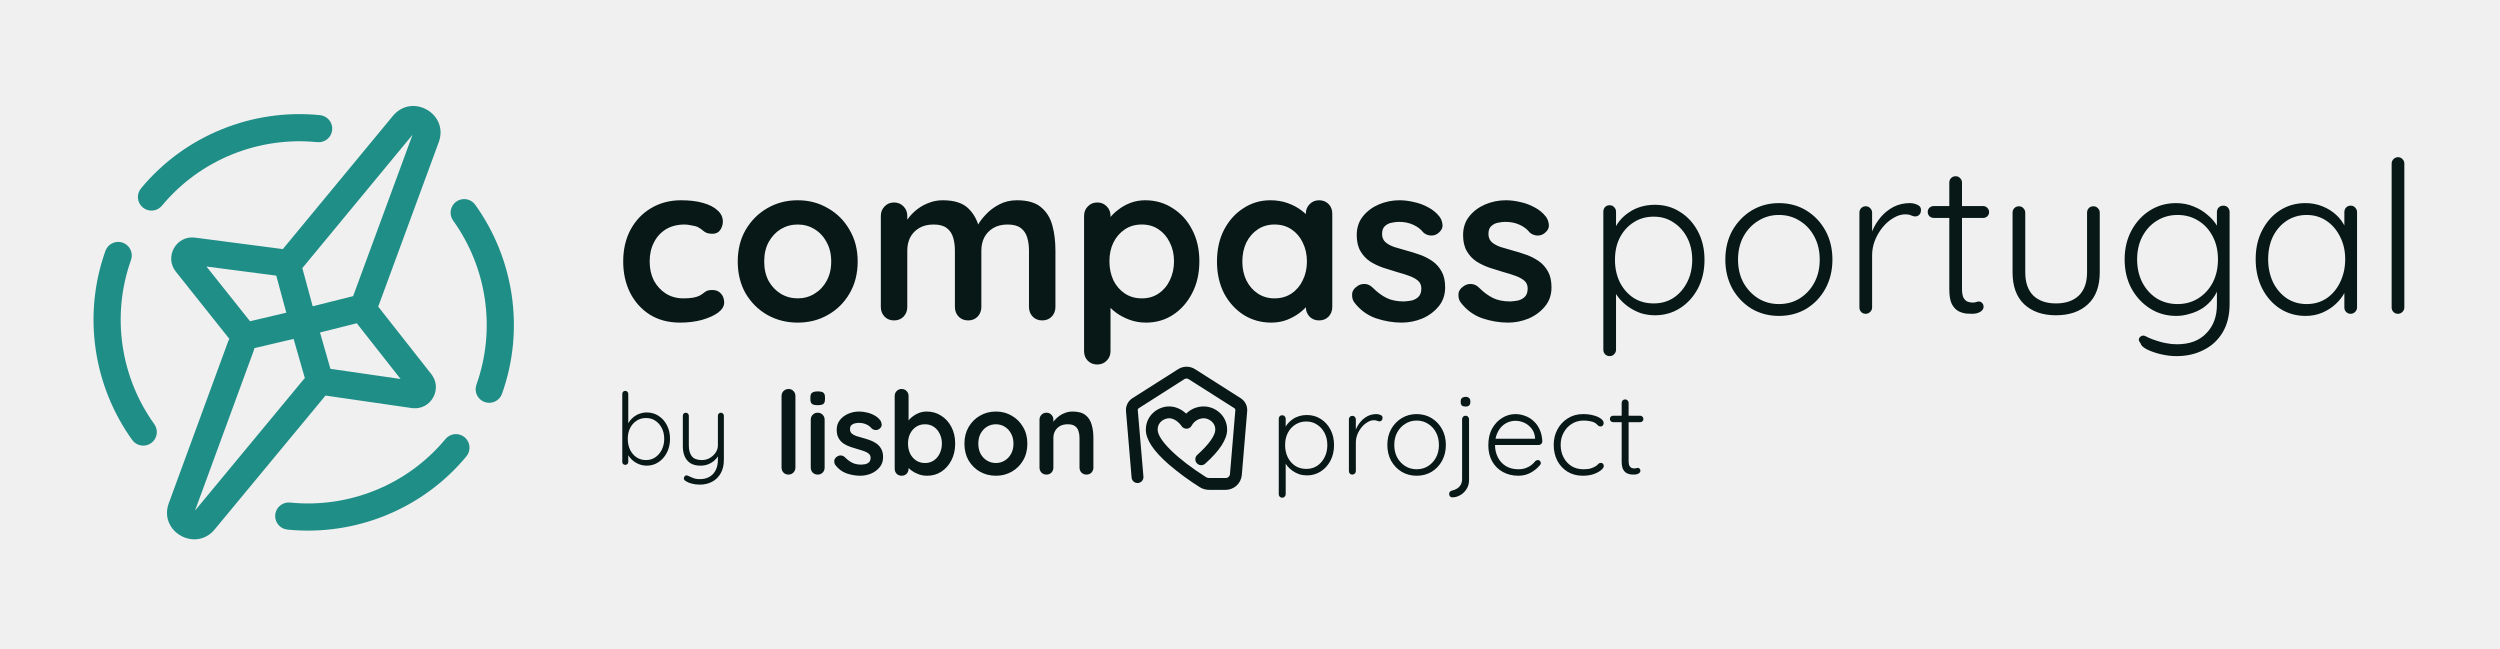
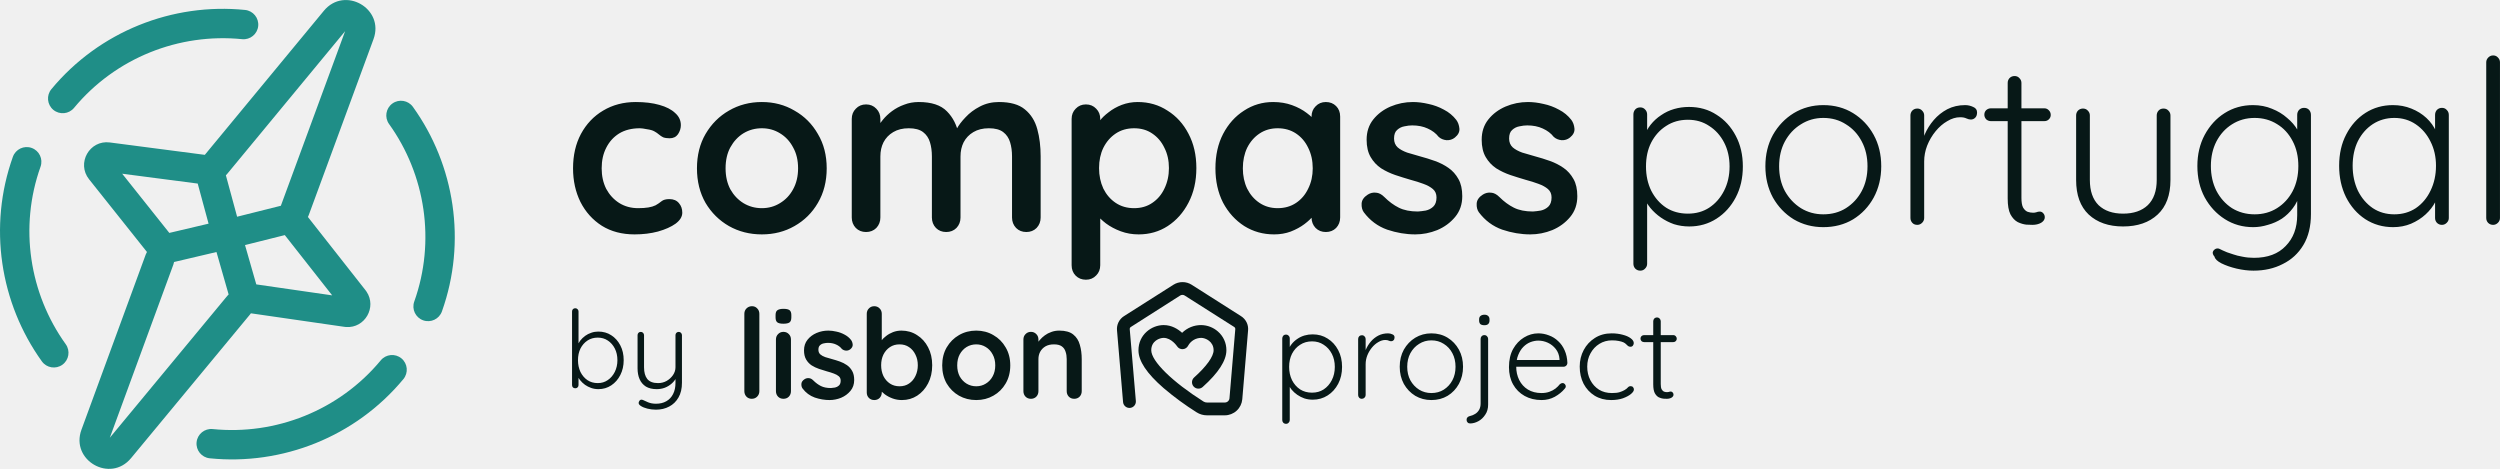
- <svg xmlns="http://www.w3.org/2000/svg" width="378" height="98" viewBox="0 0 378 98" fill="none">
+ <svg xmlns="http://www.w3.org/2000/svg" width="349.4" height="65.52" viewBox="14.14 16.02 349.4 65.52" fill="none">
  <g id="brand">
    <g id="orientation=compassPortugal">
      <g id="symbol">
        <path id="Union" d="M59.404 17.526C62.31 14.011 67.914 17.218 66.339 21.497L57.281 46.106C57.25 46.189 57.213 46.269 57.173 46.345L65.215 56.57L65.371 56.786C66.825 58.962 65.134 61.899 62.526 61.725L62.263 61.697L49.205 59.808C49.166 59.866 49.123 59.922 49.078 59.976L32.457 80.05C29.551 83.56 23.954 80.356 25.523 76.08L34.511 51.583C34.557 51.46 34.613 51.345 34.678 51.236L26.589 41.077C24.804 38.835 26.648 35.559 29.485 35.929L42.765 37.661L59.404 17.526ZM38.464 52.638C38.443 52.757 38.414 52.876 38.371 52.993L29.488 77.199L45.912 57.364C45.969 57.295 46.03 57.232 46.093 57.173L44.394 51.242L38.464 52.638ZM18.562 36.694C19.63 37.075 20.187 38.25 19.806 39.318C16.795 47.755 18.24 57.047 23.328 64.129C23.989 65.05 23.779 66.334 22.858 66.996C21.938 67.657 20.654 67.447 19.992 66.526C14.134 58.371 12.466 47.671 15.939 37.938C16.32 36.87 17.495 36.313 18.562 36.694ZM67.357 66.38C68.081 65.507 69.376 65.386 70.249 66.11C71.121 66.834 71.243 68.129 70.519 69.002C63.821 77.08 53.578 81.094 43.453 80.072C42.324 79.958 41.502 78.951 41.615 77.822C41.729 76.694 42.736 75.872 43.864 75.986C52.658 76.874 61.551 73.383 67.357 66.38ZM48.383 50.271L49.959 55.766L60.567 57.3L53.943 48.877L48.383 50.271ZM31.217 40.299L37.804 48.572L43.29 47.279L41.772 41.676L31.217 40.299ZM45.888 40.327C45.832 40.395 45.771 40.458 45.708 40.517L47.279 46.309L53.397 44.776C53.406 44.749 53.413 44.721 53.423 44.694L62.374 20.378L45.888 40.327ZM48.389 17.41C49.517 17.524 50.34 18.531 50.227 19.659C50.113 20.787 49.106 21.609 47.978 21.495C39.183 20.608 30.291 24.098 24.484 31.101C23.761 31.974 22.466 32.095 21.593 31.371C20.72 30.647 20.599 29.353 21.323 28.48C28.021 20.401 38.264 16.388 48.389 17.41ZM68.983 30.486C69.904 29.824 71.188 30.034 71.849 30.955C77.707 39.11 79.376 49.81 75.903 59.544C75.522 60.611 74.347 61.168 73.279 60.787C72.211 60.406 71.655 59.232 72.036 58.164C75.046 49.726 73.602 40.434 68.514 33.352C67.852 32.431 68.062 31.148 68.983 30.486Z" fill="#1F8E87" />
      </g>
      <g id="Frame 3">
        <g id="Text">
          <path id="compass" d="M102.996 30.279C104.263 30.279 105.363 30.413 106.296 30.68C107.252 30.946 107.985 31.324 108.496 31.813C109.029 32.279 109.296 32.846 109.296 33.513C109.296 33.957 109.163 34.38 108.896 34.779C108.629 35.157 108.24 35.346 107.729 35.346C107.374 35.346 107.074 35.302 106.829 35.213C106.607 35.102 106.407 34.968 106.229 34.813C106.052 34.657 105.84 34.513 105.596 34.38C105.374 34.246 105.029 34.146 104.563 34.08C104.118 33.991 103.785 33.946 103.563 33.946C102.429 33.946 101.463 34.191 100.663 34.679C99.885 35.168 99.285 35.835 98.863 36.679C98.44 37.502 98.229 38.457 98.229 39.546C98.229 40.613 98.44 41.568 98.863 42.413C99.307 43.235 99.907 43.891 100.663 44.38C101.44 44.868 102.329 45.113 103.329 45.113C103.885 45.113 104.363 45.08 104.763 45.013C105.163 44.946 105.496 44.846 105.763 44.713C106.074 44.535 106.352 44.346 106.596 44.146C106.84 43.946 107.207 43.846 107.696 43.846C108.274 43.846 108.718 44.035 109.029 44.413C109.34 44.768 109.496 45.213 109.496 45.746C109.496 46.302 109.185 46.813 108.563 47.279C107.94 47.724 107.118 48.091 106.096 48.38C105.096 48.646 104.007 48.779 102.829 48.779C101.074 48.779 99.552 48.38 98.263 47.58C96.974 46.757 95.974 45.646 95.263 44.246C94.574 42.846 94.229 41.279 94.229 39.546C94.229 37.724 94.596 36.124 95.329 34.746C96.085 33.346 97.118 32.257 98.429 31.48C99.763 30.68 101.285 30.279 102.996 30.279ZM129.68 39.546C129.68 41.368 129.269 42.98 128.447 44.38C127.647 45.757 126.558 46.835 125.18 47.613C123.825 48.391 122.303 48.779 120.614 48.779C118.925 48.779 117.391 48.391 116.014 47.613C114.658 46.835 113.569 45.757 112.747 44.38C111.947 42.98 111.547 41.368 111.547 39.546C111.547 37.724 111.947 36.124 112.747 34.746C113.569 33.346 114.658 32.257 116.014 31.48C117.391 30.68 118.925 30.279 120.614 30.279C122.303 30.279 123.825 30.68 125.18 31.48C126.558 32.257 127.647 33.346 128.447 34.746C129.269 36.124 129.68 37.724 129.68 39.546ZM125.68 39.546C125.68 38.413 125.447 37.435 124.98 36.613C124.536 35.768 123.925 35.113 123.147 34.646C122.391 34.179 121.547 33.946 120.614 33.946C119.68 33.946 118.825 34.179 118.047 34.646C117.291 35.113 116.68 35.768 116.214 36.613C115.769 37.435 115.547 38.413 115.547 39.546C115.547 40.657 115.769 41.635 116.214 42.48C116.68 43.302 117.291 43.946 118.047 44.413C118.825 44.88 119.68 45.113 120.614 45.113C121.547 45.113 122.391 44.88 123.147 44.413C123.925 43.946 124.536 43.302 124.98 42.48C125.447 41.635 125.68 40.657 125.68 39.546ZM142.548 30.279C144.326 30.279 145.637 30.713 146.481 31.579C147.326 32.424 147.881 33.524 148.148 34.88L147.581 34.58L147.848 34.046C148.114 33.535 148.526 32.991 149.081 32.413C149.637 31.813 150.303 31.313 151.081 30.913C151.881 30.491 152.77 30.279 153.748 30.279C155.348 30.279 156.559 30.624 157.381 31.313C158.226 32.002 158.803 32.924 159.114 34.08C159.426 35.213 159.581 36.48 159.581 37.88V46.413C159.581 46.991 159.392 47.48 159.014 47.88C158.637 48.257 158.159 48.446 157.581 48.446C157.003 48.446 156.526 48.257 156.148 47.88C155.77 47.48 155.581 46.991 155.581 46.413V37.88C155.581 37.146 155.492 36.491 155.314 35.913C155.137 35.313 154.814 34.835 154.348 34.48C153.881 34.124 153.214 33.946 152.348 33.946C151.503 33.946 150.781 34.124 150.181 34.48C149.581 34.835 149.126 35.313 148.814 35.913C148.526 36.491 148.381 37.146 148.381 37.88V46.413C148.381 46.991 148.192 47.48 147.814 47.88C147.437 48.257 146.959 48.446 146.381 48.446C145.803 48.446 145.326 48.257 144.948 47.88C144.57 47.48 144.381 46.991 144.381 46.413V37.88C144.381 37.146 144.292 36.491 144.114 35.913C143.937 35.313 143.614 34.835 143.148 34.48C142.681 34.124 142.014 33.946 141.148 33.946C140.303 33.946 139.581 34.124 138.981 34.48C138.381 34.835 137.926 35.313 137.614 35.913C137.326 36.491 137.181 37.146 137.181 37.88V46.413C137.181 46.991 136.992 47.48 136.614 47.88C136.237 48.257 135.759 48.446 135.181 48.446C134.603 48.446 134.126 48.257 133.748 47.88C133.37 47.48 133.181 46.991 133.181 46.413V32.646C133.181 32.068 133.37 31.591 133.748 31.213C134.126 30.813 134.603 30.613 135.181 30.613C135.759 30.613 136.237 30.813 136.614 31.213C136.992 31.591 137.181 32.068 137.181 32.646V34.08L136.681 33.98C136.881 33.602 137.159 33.202 137.514 32.779C137.87 32.335 138.303 31.924 138.814 31.546C139.326 31.168 139.892 30.868 140.514 30.646C141.137 30.402 141.814 30.279 142.548 30.279ZM173.144 30.279C174.699 30.279 176.088 30.68 177.31 31.48C178.555 32.257 179.533 33.335 180.244 34.713C180.977 36.091 181.344 37.691 181.344 39.513C181.344 41.335 180.977 42.946 180.244 44.346C179.533 45.724 178.566 46.813 177.344 47.613C176.144 48.391 174.788 48.779 173.277 48.779C172.388 48.779 171.555 48.635 170.777 48.346C169.999 48.057 169.31 47.691 168.71 47.246C168.133 46.802 167.677 46.357 167.344 45.913C167.033 45.446 166.877 45.057 166.877 44.746L167.91 44.313V53.08C167.91 53.657 167.721 54.135 167.344 54.513C166.966 54.913 166.488 55.113 165.91 55.113C165.333 55.113 164.855 54.924 164.477 54.546C164.099 54.168 163.91 53.679 163.91 53.08V32.646C163.91 32.068 164.099 31.591 164.477 31.213C164.855 30.813 165.333 30.613 165.91 30.613C166.488 30.613 166.966 30.813 167.344 31.213C167.721 31.591 167.91 32.068 167.91 32.646V34.279L167.344 33.98C167.344 33.691 167.499 33.346 167.81 32.946C168.121 32.524 168.544 32.113 169.077 31.713C169.61 31.291 170.221 30.946 170.91 30.68C171.621 30.413 172.366 30.279 173.144 30.279ZM172.644 33.946C171.666 33.946 170.81 34.191 170.077 34.679C169.344 35.168 168.766 35.835 168.344 36.679C167.944 37.502 167.744 38.446 167.744 39.513C167.744 40.557 167.944 41.513 168.344 42.38C168.766 43.224 169.344 43.891 170.077 44.38C170.81 44.868 171.666 45.113 172.644 45.113C173.621 45.113 174.466 44.868 175.177 44.38C175.91 43.891 176.477 43.224 176.877 42.38C177.299 41.513 177.51 40.557 177.51 39.513C177.51 38.446 177.299 37.502 176.877 36.679C176.477 35.835 175.91 35.168 175.177 34.679C174.466 34.191 173.621 33.946 172.644 33.946ZM199.441 30.279C200.019 30.279 200.497 30.468 200.875 30.846C201.252 31.224 201.441 31.713 201.441 32.313V46.413C201.441 46.991 201.252 47.48 200.875 47.88C200.497 48.257 200.019 48.446 199.441 48.446C198.864 48.446 198.386 48.257 198.008 47.88C197.63 47.48 197.441 46.991 197.441 46.413V44.779L198.175 45.08C198.175 45.368 198.019 45.724 197.708 46.146C197.397 46.546 196.975 46.946 196.441 47.346C195.908 47.746 195.275 48.091 194.541 48.38C193.83 48.646 193.052 48.779 192.208 48.779C190.675 48.779 189.286 48.391 188.041 47.613C186.797 46.813 185.808 45.724 185.075 44.346C184.364 42.946 184.008 41.346 184.008 39.546C184.008 37.724 184.364 36.124 185.075 34.746C185.808 33.346 186.786 32.257 188.008 31.48C189.23 30.68 190.586 30.279 192.075 30.279C193.03 30.279 193.908 30.424 194.708 30.713C195.508 31.002 196.197 31.368 196.775 31.813C197.375 32.257 197.83 32.713 198.141 33.179C198.475 33.624 198.641 34.002 198.641 34.313L197.441 34.746V32.313C197.441 31.735 197.63 31.257 198.008 30.88C198.386 30.48 198.864 30.279 199.441 30.279ZM192.708 45.113C193.686 45.113 194.541 44.868 195.275 44.38C196.008 43.891 196.575 43.224 196.975 42.38C197.397 41.535 197.608 40.591 197.608 39.546C197.608 38.48 197.397 37.524 196.975 36.679C196.575 35.835 196.008 35.168 195.275 34.679C194.541 34.191 193.686 33.946 192.708 33.946C191.752 33.946 190.908 34.191 190.175 34.679C189.441 35.168 188.864 35.835 188.441 36.679C188.041 37.524 187.841 38.48 187.841 39.546C187.841 40.591 188.041 41.535 188.441 42.38C188.864 43.224 189.441 43.891 190.175 44.38C190.908 44.868 191.752 45.113 192.708 45.113ZM204.739 45.679C204.517 45.368 204.417 44.968 204.439 44.48C204.461 43.991 204.75 43.568 205.306 43.213C205.661 42.991 206.039 42.902 206.439 42.946C206.839 42.968 207.228 43.168 207.606 43.546C208.25 44.191 208.928 44.691 209.639 45.046C210.35 45.402 211.239 45.58 212.306 45.58C212.639 45.557 213.006 45.513 213.406 45.446C213.806 45.357 214.15 45.179 214.439 44.913C214.75 44.624 214.906 44.191 214.906 43.613C214.906 43.124 214.739 42.735 214.406 42.446C214.072 42.157 213.628 41.913 213.072 41.713C212.539 41.513 211.939 41.324 211.272 41.146C210.583 40.946 209.872 40.724 209.139 40.48C208.428 40.235 207.772 39.924 207.172 39.546C206.572 39.146 206.083 38.624 205.706 37.98C205.328 37.335 205.139 36.524 205.139 35.546C205.139 34.435 205.45 33.491 206.072 32.713C206.695 31.935 207.495 31.335 208.472 30.913C209.472 30.491 210.517 30.279 211.606 30.279C212.295 30.279 213.017 30.368 213.772 30.546C214.528 30.702 215.25 30.968 215.939 31.346C216.628 31.702 217.206 32.179 217.672 32.779C217.917 33.113 218.061 33.513 218.106 33.98C218.15 34.446 217.939 34.868 217.472 35.246C217.139 35.513 216.75 35.635 216.306 35.613C215.861 35.568 215.495 35.413 215.206 35.146C214.828 34.657 214.317 34.268 213.672 33.98C213.05 33.691 212.328 33.546 211.506 33.546C211.172 33.546 210.806 33.591 210.406 33.679C210.028 33.746 209.695 33.913 209.406 34.179C209.117 34.424 208.972 34.824 208.972 35.38C208.972 35.891 209.139 36.302 209.472 36.613C209.806 36.902 210.25 37.146 210.806 37.346C211.383 37.524 211.995 37.702 212.639 37.88C213.306 38.057 213.983 38.268 214.672 38.513C215.361 38.757 215.995 39.08 216.572 39.48C217.15 39.88 217.617 40.402 217.972 41.046C218.328 41.668 218.506 42.468 218.506 43.446C218.506 44.58 218.172 45.546 217.506 46.346C216.839 47.146 216.006 47.757 215.006 48.179C214.006 48.58 212.983 48.779 211.939 48.779C210.628 48.779 209.317 48.557 208.006 48.113C206.695 47.646 205.606 46.835 204.739 45.679ZM220.82 45.679C220.597 45.368 220.497 44.968 220.52 44.48C220.542 43.991 220.831 43.568 221.386 43.213C221.742 42.991 222.12 42.902 222.52 42.946C222.92 42.968 223.309 43.168 223.686 43.546C224.331 44.191 225.009 44.691 225.72 45.046C226.431 45.402 227.32 45.58 228.386 45.58C228.72 45.557 229.086 45.513 229.486 45.446C229.886 45.357 230.231 45.179 230.52 44.913C230.831 44.624 230.986 44.191 230.986 43.613C230.986 43.124 230.82 42.735 230.486 42.446C230.153 42.157 229.709 41.913 229.153 41.713C228.62 41.513 228.02 41.324 227.353 41.146C226.664 40.946 225.953 40.724 225.22 40.48C224.509 40.235 223.853 39.924 223.253 39.546C222.653 39.146 222.164 38.624 221.786 37.98C221.409 37.335 221.22 36.524 221.22 35.546C221.22 34.435 221.531 33.491 222.153 32.713C222.775 31.935 223.575 31.335 224.553 30.913C225.553 30.491 226.597 30.279 227.686 30.279C228.375 30.279 229.097 30.368 229.853 30.546C230.609 30.702 231.331 30.968 232.02 31.346C232.709 31.702 233.286 32.179 233.753 32.779C233.997 33.113 234.142 33.513 234.186 33.98C234.231 34.446 234.02 34.868 233.553 35.246C233.22 35.513 232.831 35.635 232.386 35.613C231.942 35.568 231.575 35.413 231.286 35.146C230.909 34.657 230.397 34.268 229.753 33.98C229.131 33.691 228.409 33.546 227.586 33.546C227.253 33.546 226.886 33.591 226.486 33.679C226.109 33.746 225.775 33.913 225.486 34.179C225.197 34.424 225.053 34.824 225.053 35.38C225.053 35.891 225.22 36.302 225.553 36.613C225.886 36.902 226.331 37.146 226.886 37.346C227.464 37.524 228.075 37.702 228.72 37.88C229.386 38.057 230.064 38.268 230.753 38.513C231.442 38.757 232.075 39.08 232.653 39.48C233.231 39.88 233.697 40.402 234.053 41.046C234.409 41.668 234.586 42.468 234.586 43.446C234.586 44.58 234.253 45.546 233.586 46.346C232.92 47.146 232.086 47.757 231.086 48.179C230.086 48.58 229.064 48.779 228.02 48.779C226.709 48.779 225.397 48.557 224.086 48.113C222.775 47.646 221.686 46.835 220.82 45.679Z" fill="#071817" />
          <path id="portugal" d="M250.2 30.966C251.651 30.966 252.931 31.329 254.04 32.054C255.171 32.758 256.067 33.739 256.728 34.998C257.389 36.236 257.72 37.665 257.72 39.286C257.72 40.907 257.389 42.347 256.728 43.606C256.067 44.865 255.171 45.857 254.04 46.582C252.909 47.307 251.64 47.67 250.232 47.67C249.485 47.67 248.771 47.563 248.088 47.35C247.427 47.115 246.819 46.806 246.264 46.422C245.709 46.038 245.219 45.59 244.792 45.078C244.365 44.545 244.024 43.969 243.768 43.35L244.344 42.934V52.886C244.344 53.142 244.248 53.366 244.056 53.558C243.885 53.75 243.661 53.846 243.384 53.846C243.107 53.846 242.872 53.75 242.68 53.558C242.509 53.366 242.424 53.142 242.424 52.886V32.022C242.424 31.745 242.509 31.51 242.68 31.318C242.851 31.126 243.085 31.03 243.384 31.03C243.661 31.03 243.885 31.126 244.056 31.318C244.248 31.51 244.344 31.745 244.344 32.022V35.478L243.896 35.222C244.109 34.561 244.419 33.974 244.824 33.462C245.251 32.929 245.741 32.481 246.296 32.118C246.851 31.734 247.459 31.446 248.12 31.254C248.781 31.062 249.475 30.966 250.2 30.966ZM250.04 32.758C248.888 32.758 247.875 33.046 247 33.622C246.125 34.177 245.432 34.945 244.92 35.926C244.429 36.886 244.184 38.006 244.184 39.286C244.184 40.545 244.429 41.675 244.92 42.678C245.432 43.681 246.125 44.47 247 45.046C247.875 45.601 248.888 45.878 250.04 45.878C251.171 45.878 252.163 45.601 253.016 45.046C253.891 44.47 254.584 43.681 255.096 42.678C255.608 41.675 255.864 40.545 255.864 39.286C255.864 38.028 255.608 36.907 255.096 35.926C254.584 34.945 253.891 34.177 253.016 33.622C252.163 33.046 251.171 32.758 250.04 32.758ZM277.062 39.254C277.062 40.876 276.71 42.337 276.006 43.638C275.302 44.918 274.342 45.931 273.126 46.678C271.91 47.404 270.524 47.766 268.966 47.766C267.452 47.766 266.076 47.404 264.838 46.678C263.622 45.931 262.652 44.918 261.926 43.638C261.222 42.337 260.87 40.876 260.87 39.254C260.87 37.611 261.222 36.15 261.926 34.87C262.652 33.59 263.622 32.577 264.838 31.83C266.076 31.084 267.452 30.71 268.966 30.71C270.524 30.71 271.91 31.084 273.126 31.83C274.342 32.577 275.302 33.59 276.006 34.87C276.71 36.15 277.062 37.611 277.062 39.254ZM275.142 39.254C275.142 37.953 274.876 36.801 274.342 35.798C273.809 34.774 273.073 33.974 272.134 33.398C271.217 32.801 270.161 32.502 268.966 32.502C267.814 32.502 266.769 32.801 265.83 33.398C264.892 33.974 264.145 34.774 263.59 35.798C263.057 36.801 262.79 37.953 262.79 39.254C262.79 40.556 263.057 41.708 263.59 42.71C264.145 43.713 264.892 44.513 265.83 45.11C266.769 45.686 267.814 45.974 268.966 45.974C270.161 45.974 271.217 45.686 272.134 45.11C273.073 44.513 273.809 43.713 274.342 42.71C274.876 41.708 275.142 40.556 275.142 39.254ZM282.103 47.446C281.804 47.446 281.569 47.35 281.399 47.158C281.228 46.966 281.143 46.742 281.143 46.486V32.15C281.143 31.894 281.228 31.67 281.399 31.478C281.591 31.286 281.825 31.19 282.103 31.19C282.38 31.19 282.604 31.286 282.775 31.478C282.967 31.67 283.063 31.894 283.063 32.15V36.95L282.583 37.046C282.647 36.3 282.828 35.563 283.127 34.838C283.447 34.092 283.873 33.409 284.407 32.79C284.94 32.172 285.569 31.67 286.295 31.286C287.041 30.902 287.873 30.71 288.791 30.71C289.175 30.71 289.548 30.796 289.911 30.966C290.273 31.116 290.455 31.372 290.455 31.734C290.455 32.054 290.369 32.3 290.199 32.47C290.028 32.641 289.825 32.726 289.591 32.726C289.399 32.726 289.185 32.673 288.951 32.566C288.737 32.459 288.449 32.406 288.087 32.406C287.489 32.406 286.892 32.587 286.295 32.95C285.697 33.291 285.153 33.761 284.663 34.358C284.172 34.956 283.777 35.627 283.479 36.374C283.201 37.099 283.063 37.836 283.063 38.582V46.486C283.063 46.742 282.967 46.966 282.775 47.158C282.583 47.35 282.359 47.446 282.103 47.446ZM292.399 31.158H299.855C300.111 31.158 300.325 31.254 300.495 31.446C300.666 31.617 300.751 31.83 300.751 32.086C300.751 32.321 300.666 32.523 300.495 32.694C300.325 32.865 300.111 32.95 299.855 32.95H292.399C292.143 32.95 291.919 32.865 291.727 32.694C291.557 32.502 291.471 32.289 291.471 32.054C291.471 31.798 291.557 31.585 291.727 31.414C291.919 31.244 292.143 31.158 292.399 31.158ZM295.695 26.646C295.973 26.646 296.197 26.742 296.367 26.934C296.559 27.126 296.655 27.35 296.655 27.606V43.67C296.655 44.267 296.73 44.715 296.879 45.014C297.05 45.313 297.263 45.516 297.519 45.622C297.775 45.708 298.031 45.75 298.287 45.75C298.458 45.75 298.607 45.729 298.735 45.686C298.885 45.622 299.045 45.59 299.215 45.59C299.407 45.59 299.567 45.665 299.695 45.814C299.845 45.964 299.919 46.156 299.919 46.39C299.919 46.689 299.749 46.945 299.407 47.158C299.066 47.35 298.661 47.446 298.191 47.446C297.999 47.446 297.711 47.435 297.327 47.414C296.943 47.371 296.549 47.254 296.143 47.062C295.738 46.849 295.397 46.486 295.119 45.974C294.863 45.462 294.735 44.726 294.735 43.766V27.606C294.735 27.35 294.821 27.126 294.991 26.934C295.183 26.742 295.418 26.646 295.695 26.646ZM316.523 31.19C316.8 31.19 317.024 31.286 317.195 31.478C317.387 31.67 317.483 31.894 317.483 32.15V41.174C317.483 43.286 316.886 44.897 315.691 46.006C314.496 47.115 312.886 47.67 310.859 47.67C308.854 47.67 307.254 47.115 306.059 46.006C304.886 44.897 304.299 43.286 304.299 41.174V32.15C304.299 31.894 304.384 31.67 304.555 31.478C304.747 31.286 304.982 31.19 305.259 31.19C305.536 31.19 305.76 31.286 305.931 31.478C306.123 31.67 306.219 31.894 306.219 32.15V41.174C306.219 42.71 306.624 43.883 307.435 44.694C308.267 45.483 309.408 45.878 310.859 45.878C312.331 45.878 313.483 45.483 314.315 44.694C315.147 43.883 315.563 42.71 315.563 41.174V32.15C315.563 31.894 315.648 31.67 315.819 31.478C315.99 31.286 316.224 31.19 316.523 31.19ZM329.021 30.71C329.981 30.71 330.867 30.881 331.677 31.222C332.488 31.542 333.192 31.969 333.789 32.502C334.408 33.014 334.888 33.569 335.229 34.166C335.571 34.742 335.741 35.297 335.741 35.83L335.197 35.062V32.086C335.197 31.809 335.283 31.574 335.453 31.382C335.645 31.19 335.88 31.094 336.157 31.094C336.456 31.094 336.691 31.19 336.861 31.382C337.032 31.574 337.117 31.809 337.117 32.086V45.942C337.117 47.649 336.765 49.089 336.061 50.262C335.357 51.435 334.397 52.321 333.181 52.918C331.987 53.537 330.621 53.846 329.085 53.846C328.339 53.846 327.549 53.75 326.717 53.558C325.907 53.366 325.203 53.121 324.605 52.822C324.029 52.523 323.709 52.214 323.645 51.894C323.475 51.702 323.389 51.51 323.389 51.318C323.411 51.148 323.507 50.998 323.677 50.87C323.891 50.721 324.115 50.7 324.349 50.806C324.584 50.934 324.936 51.094 325.405 51.286C325.619 51.35 325.907 51.446 326.269 51.574C326.632 51.702 327.059 51.809 327.549 51.894C328.061 52.001 328.595 52.054 329.149 52.054C331.069 52.054 332.552 51.499 333.597 50.39C334.664 49.302 335.197 47.862 335.197 46.07V42.998L335.549 43.094C335.357 43.862 335.037 44.534 334.589 45.11C334.163 45.686 333.651 46.177 333.053 46.582C332.456 46.966 331.805 47.254 331.101 47.446C330.419 47.66 329.736 47.766 329.053 47.766C327.581 47.766 326.259 47.393 325.085 46.646C323.912 45.9 322.973 44.886 322.269 43.606C321.587 42.326 321.245 40.865 321.245 39.222C321.245 37.601 321.587 36.15 322.269 34.87C322.973 33.569 323.901 32.556 325.053 31.83C326.227 31.084 327.549 30.71 329.021 30.71ZM329.245 32.502C328.072 32.502 327.016 32.801 326.077 33.398C325.16 33.974 324.435 34.774 323.901 35.798C323.389 36.801 323.133 37.942 323.133 39.222C323.133 40.502 323.389 41.654 323.901 42.678C324.435 43.702 325.16 44.513 326.077 45.11C327.016 45.686 328.072 45.974 329.245 45.974C330.419 45.974 331.464 45.686 332.381 45.11C333.299 44.534 334.024 43.745 334.557 42.742C335.091 41.718 335.357 40.545 335.357 39.222C335.357 37.9 335.091 36.737 334.557 35.734C334.024 34.71 333.299 33.921 332.381 33.366C331.464 32.79 330.419 32.502 329.245 32.502ZM355.426 31.094C355.703 31.094 355.927 31.19 356.098 31.382C356.29 31.574 356.386 31.809 356.386 32.086V46.486C356.386 46.742 356.29 46.966 356.098 47.158C355.906 47.35 355.682 47.446 355.426 47.446C355.148 47.446 354.914 47.35 354.722 47.158C354.551 46.966 354.466 46.742 354.466 46.486V42.678L355.01 42.422C355.01 43.02 354.839 43.627 354.498 44.246C354.178 44.865 353.73 45.441 353.154 45.974C352.578 46.508 351.895 46.945 351.106 47.286C350.338 47.606 349.506 47.766 348.61 47.766C347.159 47.766 345.858 47.393 344.706 46.646C343.575 45.9 342.679 44.876 342.018 43.574C341.378 42.273 341.058 40.812 341.058 39.19C341.058 37.526 341.388 36.065 342.05 34.806C342.711 33.526 343.607 32.523 344.738 31.798C345.868 31.073 347.148 30.71 348.578 30.71C349.495 30.71 350.348 30.87 351.138 31.19C351.948 31.51 352.652 31.948 353.25 32.502C353.847 33.057 354.306 33.697 354.626 34.422C354.967 35.126 355.138 35.862 355.138 36.63L354.466 36.15V32.086C354.466 31.809 354.551 31.574 354.722 31.382C354.914 31.19 355.148 31.094 355.426 31.094ZM348.77 45.974C349.9 45.974 350.903 45.686 351.778 45.11C352.652 44.513 353.335 43.702 353.826 42.678C354.338 41.633 354.594 40.47 354.594 39.19C354.594 37.931 354.338 36.801 353.826 35.798C353.335 34.795 352.652 33.995 351.778 33.398C350.903 32.801 349.9 32.502 348.77 32.502C347.66 32.502 346.658 32.79 345.762 33.366C344.887 33.942 344.194 34.731 343.682 35.734C343.191 36.737 342.946 37.889 342.946 39.19C342.946 40.47 343.191 41.633 343.682 42.678C344.194 43.702 344.887 44.513 345.762 45.11C346.636 45.686 347.639 45.974 348.77 45.974ZM363.536 46.486C363.536 46.742 363.44 46.966 363.248 47.158C363.056 47.35 362.832 47.446 362.576 47.446C362.299 47.446 362.064 47.35 361.872 47.158C361.701 46.966 361.616 46.742 361.616 46.486V24.726C361.616 24.47 361.712 24.246 361.904 24.054C362.096 23.862 362.32 23.766 362.576 23.766C362.853 23.766 363.077 23.862 363.248 24.054C363.44 24.246 363.536 24.47 363.536 24.726V46.486Z" fill="#071817" />
        </g>
        <g id="byLP">
          <path id="by" d="M97.758 62.36C98.442 62.36 99.046 62.531 99.569 62.873C100.103 63.215 100.526 63.688 100.838 64.292C101.15 64.886 101.306 65.576 101.306 66.361C101.306 67.126 101.15 67.815 100.838 68.429C100.526 69.043 100.103 69.526 99.569 69.879C99.036 70.231 98.437 70.407 97.773 70.407C97.42 70.407 97.083 70.352 96.761 70.241C96.449 70.13 96.162 69.984 95.901 69.803C95.639 69.612 95.407 69.391 95.206 69.139C95.005 68.887 94.844 68.615 94.723 68.324L94.995 68.127V69.833C94.995 69.964 94.949 70.075 94.859 70.165C94.778 70.246 94.673 70.286 94.542 70.286C94.411 70.286 94.3 70.246 94.21 70.165C94.129 70.075 94.089 69.964 94.089 69.833V59.551C94.089 59.421 94.129 59.315 94.21 59.234C94.29 59.144 94.401 59.099 94.542 59.099C94.673 59.099 94.778 59.144 94.859 59.234C94.949 59.315 94.995 59.421 94.995 59.551V64.609L94.783 64.489C94.884 64.177 95.03 63.895 95.221 63.643C95.422 63.381 95.654 63.155 95.916 62.964C96.177 62.772 96.464 62.627 96.776 62.526C97.088 62.415 97.415 62.36 97.758 62.36ZM97.682 63.205C97.139 63.205 96.66 63.341 96.248 63.613C95.835 63.885 95.508 64.257 95.266 64.73C95.035 65.203 94.919 65.747 94.919 66.361C94.919 66.965 95.035 67.513 95.266 68.007C95.508 68.49 95.835 68.872 96.248 69.154C96.66 69.426 97.139 69.562 97.682 69.562C98.216 69.562 98.684 69.421 99.086 69.139C99.499 68.857 99.826 68.475 100.068 67.991C100.309 67.498 100.43 66.955 100.43 66.361C100.43 65.747 100.309 65.203 100.068 64.73C99.826 64.257 99.499 63.885 99.086 63.613C98.684 63.341 98.216 63.205 97.682 63.205ZM108.997 62.405C109.128 62.405 109.234 62.45 109.315 62.541C109.405 62.632 109.45 62.737 109.45 62.858V69.516C109.45 70.332 109.289 71.016 108.967 71.57C108.645 72.133 108.212 72.556 107.669 72.838C107.125 73.13 106.506 73.276 105.812 73.276C105.379 73.276 104.976 73.225 104.604 73.125C104.242 73.034 103.945 72.913 103.713 72.762C103.592 72.692 103.502 72.606 103.441 72.506C103.381 72.405 103.376 72.299 103.426 72.189C103.477 72.048 103.552 71.952 103.653 71.902C103.763 71.862 103.874 71.867 103.985 71.917C104.156 72.007 104.403 72.118 104.725 72.249C105.047 72.38 105.414 72.445 105.827 72.445C106.38 72.445 106.859 72.33 107.261 72.098C107.674 71.867 107.991 71.529 108.212 71.087C108.434 70.654 108.545 70.135 108.545 69.531V68.444L108.65 68.807C108.499 69.119 108.283 69.395 108.001 69.637C107.729 69.879 107.412 70.07 107.05 70.211C106.698 70.342 106.32 70.407 105.917 70.407C105.313 70.407 104.81 70.286 104.408 70.045C104.015 69.793 103.723 69.451 103.532 69.018C103.341 68.585 103.245 68.077 103.245 67.493V62.858C103.245 62.737 103.285 62.632 103.366 62.541C103.446 62.45 103.557 62.405 103.698 62.405C103.829 62.405 103.935 62.45 104.015 62.541C104.106 62.632 104.151 62.737 104.151 62.858V67.357C104.151 68.062 104.302 68.605 104.604 68.988C104.916 69.37 105.419 69.562 106.114 69.562C106.547 69.562 106.944 69.461 107.306 69.26C107.669 69.048 107.966 68.776 108.197 68.444C108.429 68.102 108.545 67.74 108.545 67.357V62.858C108.545 62.737 108.585 62.632 108.665 62.541C108.756 62.45 108.867 62.405 108.997 62.405Z" fill="#071817" />
          <g id="brand/LP">
            <path id="Label" d="M120.268 70.689C120.268 70.993 120.163 71.249 119.953 71.459C119.755 71.657 119.504 71.756 119.201 71.756C118.91 71.756 118.665 71.657 118.467 71.459C118.269 71.249 118.17 70.993 118.17 70.689V59.882C118.17 59.578 118.269 59.328 118.467 59.13C118.677 58.92 118.933 58.815 119.236 58.815C119.539 58.815 119.784 58.92 119.971 59.13C120.169 59.328 120.268 59.578 120.268 59.882V70.689ZM124.684 70.689C124.684 70.993 124.585 71.249 124.387 71.459C124.189 71.657 123.938 71.756 123.635 71.756C123.332 71.756 123.081 71.657 122.883 71.459C122.685 71.249 122.586 70.993 122.586 70.689V63.467C122.586 63.164 122.685 62.913 122.883 62.715C123.081 62.505 123.332 62.4 123.635 62.4C123.938 62.4 124.189 62.505 124.387 62.715C124.585 62.913 124.684 63.164 124.684 63.467V70.689ZM123.618 61.263C123.221 61.263 122.941 61.199 122.778 61.071C122.615 60.943 122.533 60.715 122.533 60.389V60.056C122.533 59.718 122.621 59.491 122.796 59.374C122.982 59.246 123.262 59.182 123.635 59.182C124.043 59.182 124.329 59.246 124.492 59.374C124.655 59.503 124.737 59.73 124.737 60.056V60.389C124.737 60.727 124.649 60.96 124.475 61.088C124.3 61.205 124.014 61.263 123.618 61.263ZM126.299 70.305C126.183 70.141 126.13 69.931 126.142 69.675C126.153 69.418 126.305 69.197 126.596 69.01C126.783 68.894 126.981 68.847 127.191 68.871C127.401 68.882 127.605 68.987 127.803 69.185C128.141 69.523 128.497 69.786 128.87 69.972C129.243 70.159 129.709 70.252 130.269 70.252C130.444 70.24 130.636 70.217 130.846 70.182C131.056 70.136 131.237 70.042 131.388 69.902C131.551 69.751 131.633 69.523 131.633 69.22C131.633 68.964 131.546 68.76 131.371 68.608C131.196 68.457 130.963 68.328 130.671 68.224C130.391 68.119 130.077 68.019 129.727 67.926C129.365 67.821 128.992 67.705 128.608 67.576C128.234 67.448 127.891 67.285 127.576 67.087C127.261 66.877 127.004 66.603 126.806 66.265C126.608 65.927 126.509 65.501 126.509 64.988C126.509 64.405 126.672 63.91 126.999 63.502C127.325 63.094 127.745 62.779 128.258 62.557C128.782 62.336 129.33 62.225 129.902 62.225C130.263 62.225 130.642 62.272 131.038 62.365C131.435 62.447 131.814 62.587 132.175 62.785C132.537 62.971 132.84 63.222 133.085 63.537C133.213 63.712 133.289 63.921 133.312 64.166C133.335 64.411 133.224 64.633 132.98 64.831C132.805 64.971 132.601 65.035 132.368 65.023C132.134 65 131.942 64.918 131.79 64.778C131.592 64.522 131.324 64.318 130.986 64.166C130.659 64.015 130.281 63.939 129.849 63.939C129.674 63.939 129.482 63.962 129.272 64.009C129.074 64.044 128.899 64.131 128.747 64.271C128.596 64.399 128.52 64.609 128.52 64.901C128.52 65.169 128.608 65.385 128.782 65.548C128.957 65.699 129.19 65.828 129.482 65.933C129.785 66.026 130.106 66.119 130.444 66.212C130.794 66.306 131.149 66.416 131.511 66.545C131.872 66.673 132.204 66.842 132.507 67.052C132.811 67.262 133.055 67.536 133.242 67.874C133.428 68.2 133.522 68.62 133.522 69.133C133.522 69.728 133.347 70.235 132.997 70.654C132.647 71.074 132.21 71.395 131.685 71.616C131.161 71.826 130.625 71.931 130.077 71.931C129.389 71.931 128.701 71.814 128.013 71.581C127.325 71.336 126.754 70.911 126.299 70.305ZM140.122 62.225C140.938 62.225 141.667 62.435 142.308 62.855C142.961 63.263 143.474 63.828 143.847 64.551C144.232 65.274 144.424 66.113 144.424 67.069C144.424 68.025 144.232 68.871 143.847 69.605C143.474 70.328 142.967 70.899 142.326 71.319C141.696 71.727 140.985 71.931 140.192 71.931C139.726 71.931 139.289 71.855 138.881 71.704C138.472 71.552 138.111 71.36 137.796 71.127C137.493 70.893 137.254 70.66 137.079 70.427C136.916 70.182 136.834 69.978 136.834 69.815L137.377 69.588V70.864C137.377 71.167 137.277 71.424 137.079 71.634C136.881 71.832 136.63 71.931 136.327 71.931C136.024 71.931 135.773 71.832 135.575 71.634C135.377 71.436 135.278 71.179 135.278 70.864V59.882C135.278 59.578 135.377 59.328 135.575 59.13C135.773 58.92 136.024 58.815 136.327 58.815C136.63 58.815 136.881 58.92 137.079 59.13C137.277 59.328 137.377 59.578 137.377 59.882V64.324L137.079 64.166C137.079 64.015 137.161 63.834 137.324 63.624C137.487 63.403 137.709 63.187 137.989 62.977C138.268 62.755 138.589 62.575 138.95 62.435C139.324 62.295 139.714 62.225 140.122 62.225ZM139.86 64.149C139.347 64.149 138.898 64.277 138.513 64.534C138.129 64.79 137.825 65.14 137.604 65.583C137.394 66.014 137.289 66.51 137.289 67.069C137.289 67.617 137.394 68.119 137.604 68.573C137.825 69.016 138.129 69.366 138.513 69.623C138.898 69.879 139.347 70.007 139.86 70.007C140.373 70.007 140.816 69.879 141.189 69.623C141.574 69.366 141.871 69.016 142.081 68.573C142.302 68.119 142.413 67.617 142.413 67.069C142.413 66.51 142.302 66.014 142.081 65.583C141.871 65.14 141.574 64.79 141.189 64.534C140.816 64.277 140.373 64.149 139.86 64.149ZM155.336 67.087C155.336 68.043 155.12 68.888 154.689 69.623C154.269 70.345 153.698 70.911 152.975 71.319C152.264 71.727 151.465 71.931 150.579 71.931C149.693 71.931 148.888 71.727 148.166 71.319C147.454 70.911 146.883 70.345 146.452 69.623C146.032 68.888 145.822 68.043 145.822 67.087C145.822 66.131 146.032 65.291 146.452 64.569C146.883 63.834 147.454 63.263 148.166 62.855C148.888 62.435 149.693 62.225 150.579 62.225C151.465 62.225 152.264 62.435 152.975 62.855C153.698 63.263 154.269 63.834 154.689 64.569C155.12 65.291 155.336 66.131 155.336 67.087ZM153.237 67.087C153.237 66.492 153.115 65.979 152.87 65.548C152.637 65.105 152.316 64.761 151.908 64.516C151.512 64.271 151.069 64.149 150.579 64.149C150.089 64.149 149.64 64.271 149.232 64.516C148.836 64.761 148.515 65.105 148.27 65.548C148.037 65.979 147.921 66.492 147.921 67.087C147.921 67.67 148.037 68.183 148.27 68.626C148.515 69.057 148.836 69.395 149.232 69.64C149.64 69.885 150.089 70.007 150.579 70.007C151.069 70.007 151.512 69.885 151.908 69.64C152.316 69.395 152.637 69.057 152.87 68.626C153.115 68.183 153.237 67.67 153.237 67.087ZM162.174 62.225C163.037 62.225 163.69 62.406 164.133 62.767C164.587 63.129 164.896 63.612 165.06 64.219C165.234 64.813 165.322 65.478 165.322 66.212V70.689C165.322 70.993 165.223 71.249 165.025 71.459C164.826 71.657 164.576 71.756 164.273 71.756C163.969 71.756 163.719 71.657 163.521 71.459C163.322 71.249 163.223 70.993 163.223 70.689V66.212C163.223 65.828 163.171 65.484 163.066 65.181C162.973 64.866 162.798 64.615 162.541 64.429C162.285 64.242 161.918 64.149 161.44 64.149C160.973 64.149 160.577 64.242 160.25 64.429C159.936 64.615 159.691 64.866 159.516 65.181C159.353 65.484 159.271 65.828 159.271 66.212V70.689C159.271 70.993 159.172 71.249 158.974 71.459C158.775 71.657 158.525 71.756 158.222 71.756C157.919 71.756 157.668 71.657 157.47 71.459C157.271 71.249 157.172 70.993 157.172 70.689V63.467C157.172 63.164 157.271 62.913 157.47 62.715C157.668 62.505 157.919 62.4 158.222 62.4C158.525 62.4 158.775 62.505 158.974 62.715C159.172 62.913 159.271 63.164 159.271 63.467V64.219L159.009 64.166C159.114 63.968 159.265 63.758 159.463 63.537C159.662 63.303 159.895 63.088 160.163 62.89C160.431 62.691 160.734 62.534 161.072 62.417C161.41 62.289 161.778 62.225 162.174 62.225Z" fill="#071817" />
            <g id="brand/LP_2" clip-path="url(#clip0_3393_18673)">
              <path id="Vector" d="M185.322 74.066H182.826C182.317 74.067 181.818 73.923 181.388 73.652C179.773 72.635 178.232 71.505 176.778 70.269C174.405 68.208 173.251 66.475 173.251 64.973C173.251 62.798 175.078 61.453 176.77 61.453C177.893 61.453 178.773 62.009 179.353 62.534C179.705 62.187 180.122 61.913 180.58 61.727C181.038 61.542 181.528 61.449 182.022 61.453C182.881 61.465 183.707 61.782 184.354 62.347C184.731 62.672 185.032 63.075 185.237 63.528C185.442 63.982 185.546 64.474 185.541 64.972C185.541 66.412 184.424 68.14 182.223 70.108C182.136 70.186 182.034 70.247 181.923 70.286C181.812 70.325 181.695 70.341 181.577 70.335C181.46 70.328 181.345 70.299 181.239 70.248C181.134 70.197 181.039 70.126 180.96 70.038C180.882 69.951 180.822 69.849 180.783 69.738C180.744 69.627 180.727 69.51 180.734 69.392C180.74 69.275 180.77 69.16 180.821 69.054C180.872 68.948 180.943 68.854 181.03 68.775C182.76 67.231 183.753 65.841 183.753 64.973C183.753 63.749 182.625 63.241 182.022 63.241C181.65 63.243 181.285 63.344 180.965 63.533C180.644 63.723 180.38 63.995 180.2 64.32C180.13 64.463 180.023 64.584 179.891 64.672C179.759 64.76 179.605 64.811 179.447 64.82C179.288 64.829 179.13 64.795 178.989 64.723C178.847 64.65 178.728 64.542 178.643 64.408C178.643 64.408 177.866 63.241 176.77 63.241C176.206 63.241 175.039 63.663 175.039 64.972C175.039 66.496 177.974 69.377 182.344 72.14C182.49 72.231 182.659 72.278 182.831 72.276H185.322C185.486 72.277 185.645 72.215 185.765 72.103C185.886 71.991 185.96 71.838 185.972 71.674L186.784 62.025C186.789 61.963 186.776 61.9 186.748 61.845C186.719 61.789 186.675 61.743 186.622 61.711L179.71 57.322C179.616 57.263 179.508 57.232 179.397 57.232C179.286 57.232 179.177 57.263 179.083 57.322L172.194 61.713C172.14 61.744 172.096 61.79 172.067 61.846C172.038 61.901 172.026 61.964 172.032 62.026L172.887 72.06C172.907 72.297 172.832 72.533 172.678 72.715C172.525 72.897 172.306 73.01 172.068 73.03C171.831 73.05 171.596 72.975 171.414 72.822C171.232 72.668 171.119 72.449 171.099 72.212L170.252 62.178C170.218 61.791 170.29 61.402 170.462 61.054C170.634 60.706 170.899 60.412 171.227 60.204L178.139 55.816C178.52 55.574 178.961 55.446 179.412 55.446C179.863 55.446 180.305 55.574 180.686 55.816L187.597 60.212C187.925 60.42 188.19 60.714 188.362 61.062C188.534 61.41 188.607 61.799 188.572 62.186L187.76 71.834C187.703 72.443 187.422 73.008 186.971 73.421C186.521 73.834 185.933 74.064 185.322 74.066Z" fill="#071817" />
            </g>
            <path id="Label_2" d="M197.598 62.75C198.39 62.75 199.09 62.948 199.696 63.344C200.314 63.729 200.804 64.265 201.165 64.953C201.527 65.629 201.707 66.411 201.707 67.297C201.707 68.183 201.527 68.97 201.165 69.657C200.804 70.345 200.314 70.888 199.696 71.284C199.078 71.68 198.384 71.879 197.615 71.879C197.207 71.879 196.816 71.82 196.443 71.704C196.082 71.575 195.75 71.406 195.446 71.197C195.143 70.987 194.875 70.742 194.642 70.462C194.409 70.171 194.222 69.856 194.082 69.518L194.397 69.29V74.729C194.397 74.869 194.345 74.992 194.24 75.096C194.147 75.201 194.024 75.254 193.873 75.254C193.721 75.254 193.593 75.201 193.488 75.096C193.395 74.992 193.348 74.869 193.348 74.729V63.327C193.348 63.175 193.395 63.047 193.488 62.942C193.581 62.837 193.709 62.785 193.873 62.785C194.024 62.785 194.147 62.837 194.24 62.942C194.345 63.047 194.397 63.175 194.397 63.327V65.216L194.152 65.076C194.269 64.714 194.438 64.394 194.659 64.114C194.893 63.822 195.161 63.578 195.464 63.379C195.767 63.169 196.099 63.012 196.461 62.907C196.822 62.802 197.201 62.75 197.598 62.75ZM197.51 63.729C196.881 63.729 196.327 63.886 195.849 64.201C195.371 64.504 194.992 64.924 194.712 65.46C194.444 65.985 194.31 66.597 194.31 67.297C194.31 67.984 194.444 68.602 194.712 69.15C194.992 69.698 195.371 70.13 195.849 70.445C196.327 70.748 196.881 70.899 197.51 70.899C198.128 70.899 198.67 70.748 199.136 70.445C199.614 70.13 199.993 69.698 200.273 69.15C200.553 68.602 200.693 67.984 200.693 67.297C200.693 66.609 200.553 65.997 200.273 65.46C199.993 64.924 199.614 64.504 199.136 64.201C198.67 63.886 198.128 63.729 197.51 63.729ZM204.478 71.756C204.315 71.756 204.187 71.704 204.093 71.599C204 71.494 203.954 71.371 203.954 71.231V63.397C203.954 63.257 204 63.134 204.093 63.029C204.198 62.925 204.327 62.872 204.478 62.872C204.63 62.872 204.752 62.925 204.845 63.029C204.95 63.134 205.003 63.257 205.003 63.397V66.02L204.741 66.073C204.775 65.664 204.875 65.262 205.038 64.866C205.213 64.458 205.446 64.085 205.737 63.746C206.029 63.408 206.373 63.134 206.769 62.925C207.177 62.715 207.632 62.61 208.133 62.61C208.343 62.61 208.547 62.656 208.745 62.75C208.944 62.831 209.043 62.971 209.043 63.169C209.043 63.344 208.996 63.478 208.903 63.572C208.809 63.665 208.699 63.712 208.57 63.712C208.466 63.712 208.349 63.682 208.221 63.624C208.104 63.566 207.947 63.537 207.748 63.537C207.422 63.537 207.096 63.636 206.769 63.834C206.443 64.02 206.145 64.277 205.877 64.603C205.609 64.93 205.393 65.297 205.23 65.705C205.079 66.102 205.003 66.504 205.003 66.912V71.231C205.003 71.371 204.95 71.494 204.845 71.599C204.741 71.704 204.618 71.756 204.478 71.756ZM218.614 67.279C218.614 68.165 218.422 68.964 218.037 69.675C217.652 70.375 217.128 70.928 216.463 71.336C215.798 71.733 215.041 71.931 214.189 71.931C213.362 71.931 212.61 71.733 211.933 71.336C211.269 70.928 210.738 70.375 210.342 69.675C209.957 68.964 209.765 68.165 209.765 67.279C209.765 66.381 209.957 65.583 210.342 64.883C210.738 64.184 211.269 63.63 211.933 63.222C212.61 62.814 213.362 62.61 214.189 62.61C215.041 62.61 215.798 62.814 216.463 63.222C217.128 63.63 217.652 64.184 218.037 64.883C218.422 65.583 218.614 66.381 218.614 67.279ZM217.565 67.279C217.565 66.568 217.419 65.938 217.128 65.39C216.836 64.831 216.434 64.394 215.921 64.079C215.419 63.752 214.842 63.589 214.189 63.589C213.56 63.589 212.989 63.752 212.476 64.079C211.963 64.394 211.555 64.831 211.251 65.39C210.96 65.938 210.814 66.568 210.814 67.279C210.814 67.99 210.96 68.62 211.251 69.168C211.555 69.716 211.963 70.153 212.476 70.48C212.989 70.794 213.56 70.952 214.189 70.952C214.842 70.952 215.419 70.794 215.921 70.48C216.434 70.153 216.836 69.716 217.128 69.168C217.419 68.62 217.565 67.99 217.565 67.279ZM222.121 72.561C222.121 73.12 221.987 73.592 221.718 73.977C221.462 74.374 221.141 74.677 220.757 74.886C220.372 75.096 219.987 75.201 219.602 75.201C219.451 75.201 219.334 75.155 219.253 75.061C219.159 74.968 219.113 74.857 219.113 74.729V74.659C219.113 74.519 219.159 74.409 219.253 74.327C219.346 74.245 219.451 74.193 219.567 74.169C219.836 74.111 220.08 74.012 220.302 73.872C220.535 73.732 220.722 73.54 220.862 73.295C221.001 73.05 221.071 72.753 221.071 72.403V63.379C221.071 63.239 221.118 63.117 221.211 63.012C221.316 62.907 221.444 62.855 221.596 62.855C221.748 62.855 221.87 62.907 221.963 63.012C222.068 63.117 222.121 63.239 222.121 63.379V72.561ZM221.596 61.473C221.351 61.473 221.165 61.421 221.036 61.316C220.92 61.199 220.862 61.036 220.862 60.826V60.651C220.862 60.441 220.926 60.284 221.054 60.179C221.194 60.062 221.38 60.004 221.614 60.004C221.835 60.004 222.004 60.062 222.121 60.179C222.249 60.284 222.313 60.441 222.313 60.651V60.826C222.313 61.036 222.249 61.199 222.121 61.316C222.004 61.421 221.829 61.473 221.596 61.473ZM229.597 71.931C228.7 71.931 227.907 71.739 227.219 71.354C226.531 70.969 225.995 70.433 225.61 69.745C225.225 69.057 225.033 68.253 225.033 67.332C225.033 66.341 225.225 65.495 225.61 64.796C226.007 64.096 226.514 63.56 227.132 63.187C227.761 62.802 228.426 62.61 229.125 62.61C229.638 62.61 230.134 62.703 230.612 62.89C231.101 63.065 231.533 63.333 231.906 63.694C232.291 64.044 232.594 64.475 232.815 64.988C233.048 65.501 233.177 66.096 233.2 66.772C233.188 66.912 233.13 67.034 233.025 67.139C232.92 67.233 232.798 67.279 232.658 67.279H225.645L225.435 66.335H232.326L232.098 66.545V66.195C232.052 65.647 231.877 65.181 231.574 64.796C231.27 64.411 230.903 64.12 230.472 63.921C230.04 63.723 229.592 63.624 229.125 63.624C228.775 63.624 228.414 63.694 228.041 63.834C227.68 63.974 227.347 64.195 227.044 64.499C226.753 64.79 226.514 65.169 226.327 65.635C226.141 66.09 226.047 66.632 226.047 67.262C226.047 67.95 226.187 68.573 226.467 69.133C226.747 69.692 227.149 70.136 227.674 70.462C228.21 70.788 228.845 70.952 229.58 70.952C229.988 70.952 230.355 70.893 230.682 70.777C231.008 70.66 231.294 70.509 231.539 70.322C231.783 70.124 231.987 69.92 232.151 69.71C232.279 69.605 232.407 69.553 232.535 69.553C232.652 69.553 232.751 69.599 232.833 69.692C232.926 69.786 232.973 69.891 232.973 70.007C232.973 70.147 232.914 70.27 232.798 70.375C232.448 70.794 231.993 71.162 231.434 71.476C230.874 71.779 230.262 71.931 229.597 71.931ZM239.381 62.61C239.94 62.61 240.453 62.674 240.92 62.802C241.386 62.919 241.759 63.082 242.039 63.292C242.331 63.502 242.476 63.729 242.476 63.974C242.476 64.091 242.435 64.207 242.354 64.324C242.272 64.429 242.162 64.481 242.022 64.481C241.882 64.481 241.765 64.446 241.672 64.376C241.59 64.306 241.503 64.225 241.41 64.131C241.328 64.038 241.205 63.951 241.042 63.869C240.891 63.799 240.675 63.735 240.395 63.677C240.115 63.618 239.795 63.589 239.433 63.589C238.78 63.589 238.192 63.752 237.667 64.079C237.142 64.405 236.728 64.848 236.425 65.408C236.122 65.956 235.971 66.574 235.971 67.262C235.971 67.961 236.116 68.591 236.408 69.15C236.699 69.71 237.102 70.153 237.615 70.48C238.128 70.794 238.728 70.952 239.416 70.952C239.882 70.952 240.244 70.911 240.5 70.829C240.757 70.748 240.978 70.654 241.165 70.549C241.386 70.421 241.544 70.299 241.637 70.182C241.742 70.054 241.876 69.99 242.039 69.99C242.191 69.99 242.301 70.037 242.371 70.13C242.453 70.211 242.494 70.322 242.494 70.462C242.494 70.648 242.354 70.858 242.074 71.092C241.806 71.313 241.433 71.511 240.955 71.686C240.477 71.849 239.929 71.931 239.311 71.931C238.437 71.931 237.667 71.727 237.002 71.319C236.35 70.911 235.837 70.357 235.464 69.657C235.102 68.946 234.921 68.148 234.921 67.262C234.921 66.411 235.108 65.635 235.481 64.936C235.854 64.236 236.373 63.677 237.037 63.257C237.714 62.825 238.495 62.61 239.381 62.61ZM243.92 62.855H247.995C248.135 62.855 248.252 62.907 248.345 63.012C248.438 63.105 248.485 63.222 248.485 63.362C248.485 63.49 248.438 63.601 248.345 63.694C248.252 63.787 248.135 63.834 247.995 63.834H243.92C243.781 63.834 243.658 63.787 243.553 63.694C243.46 63.589 243.413 63.472 243.413 63.344C243.413 63.204 243.46 63.088 243.553 62.995C243.658 62.901 243.781 62.855 243.92 62.855ZM245.722 60.389C245.873 60.389 245.996 60.441 246.089 60.546C246.194 60.651 246.246 60.773 246.246 60.913V69.692C246.246 70.019 246.287 70.264 246.369 70.427C246.462 70.59 246.579 70.701 246.719 70.759C246.858 70.806 246.998 70.829 247.138 70.829C247.232 70.829 247.313 70.818 247.383 70.794C247.465 70.759 247.552 70.742 247.645 70.742C247.75 70.742 247.838 70.783 247.908 70.864C247.989 70.946 248.03 71.051 248.03 71.179C248.03 71.342 247.937 71.482 247.75 71.599C247.564 71.704 247.342 71.756 247.086 71.756C246.981 71.756 246.823 71.75 246.614 71.739C246.404 71.715 246.188 71.651 245.967 71.546C245.745 71.43 245.559 71.231 245.407 70.952C245.267 70.672 245.197 70.27 245.197 69.745V60.913C245.197 60.773 245.244 60.651 245.337 60.546C245.442 60.441 245.57 60.389 245.722 60.389Z" fill="#071817" />
          </g>
        </g>
      </g>
    </g>
  </g>
  <defs>
    <clipPath id="clip0_3393_18673">
      <rect width="18.337" height="18.62" fill="white" transform="translate(170.244 55.4461)" />
    </clipPath>
  </defs>
</svg>
